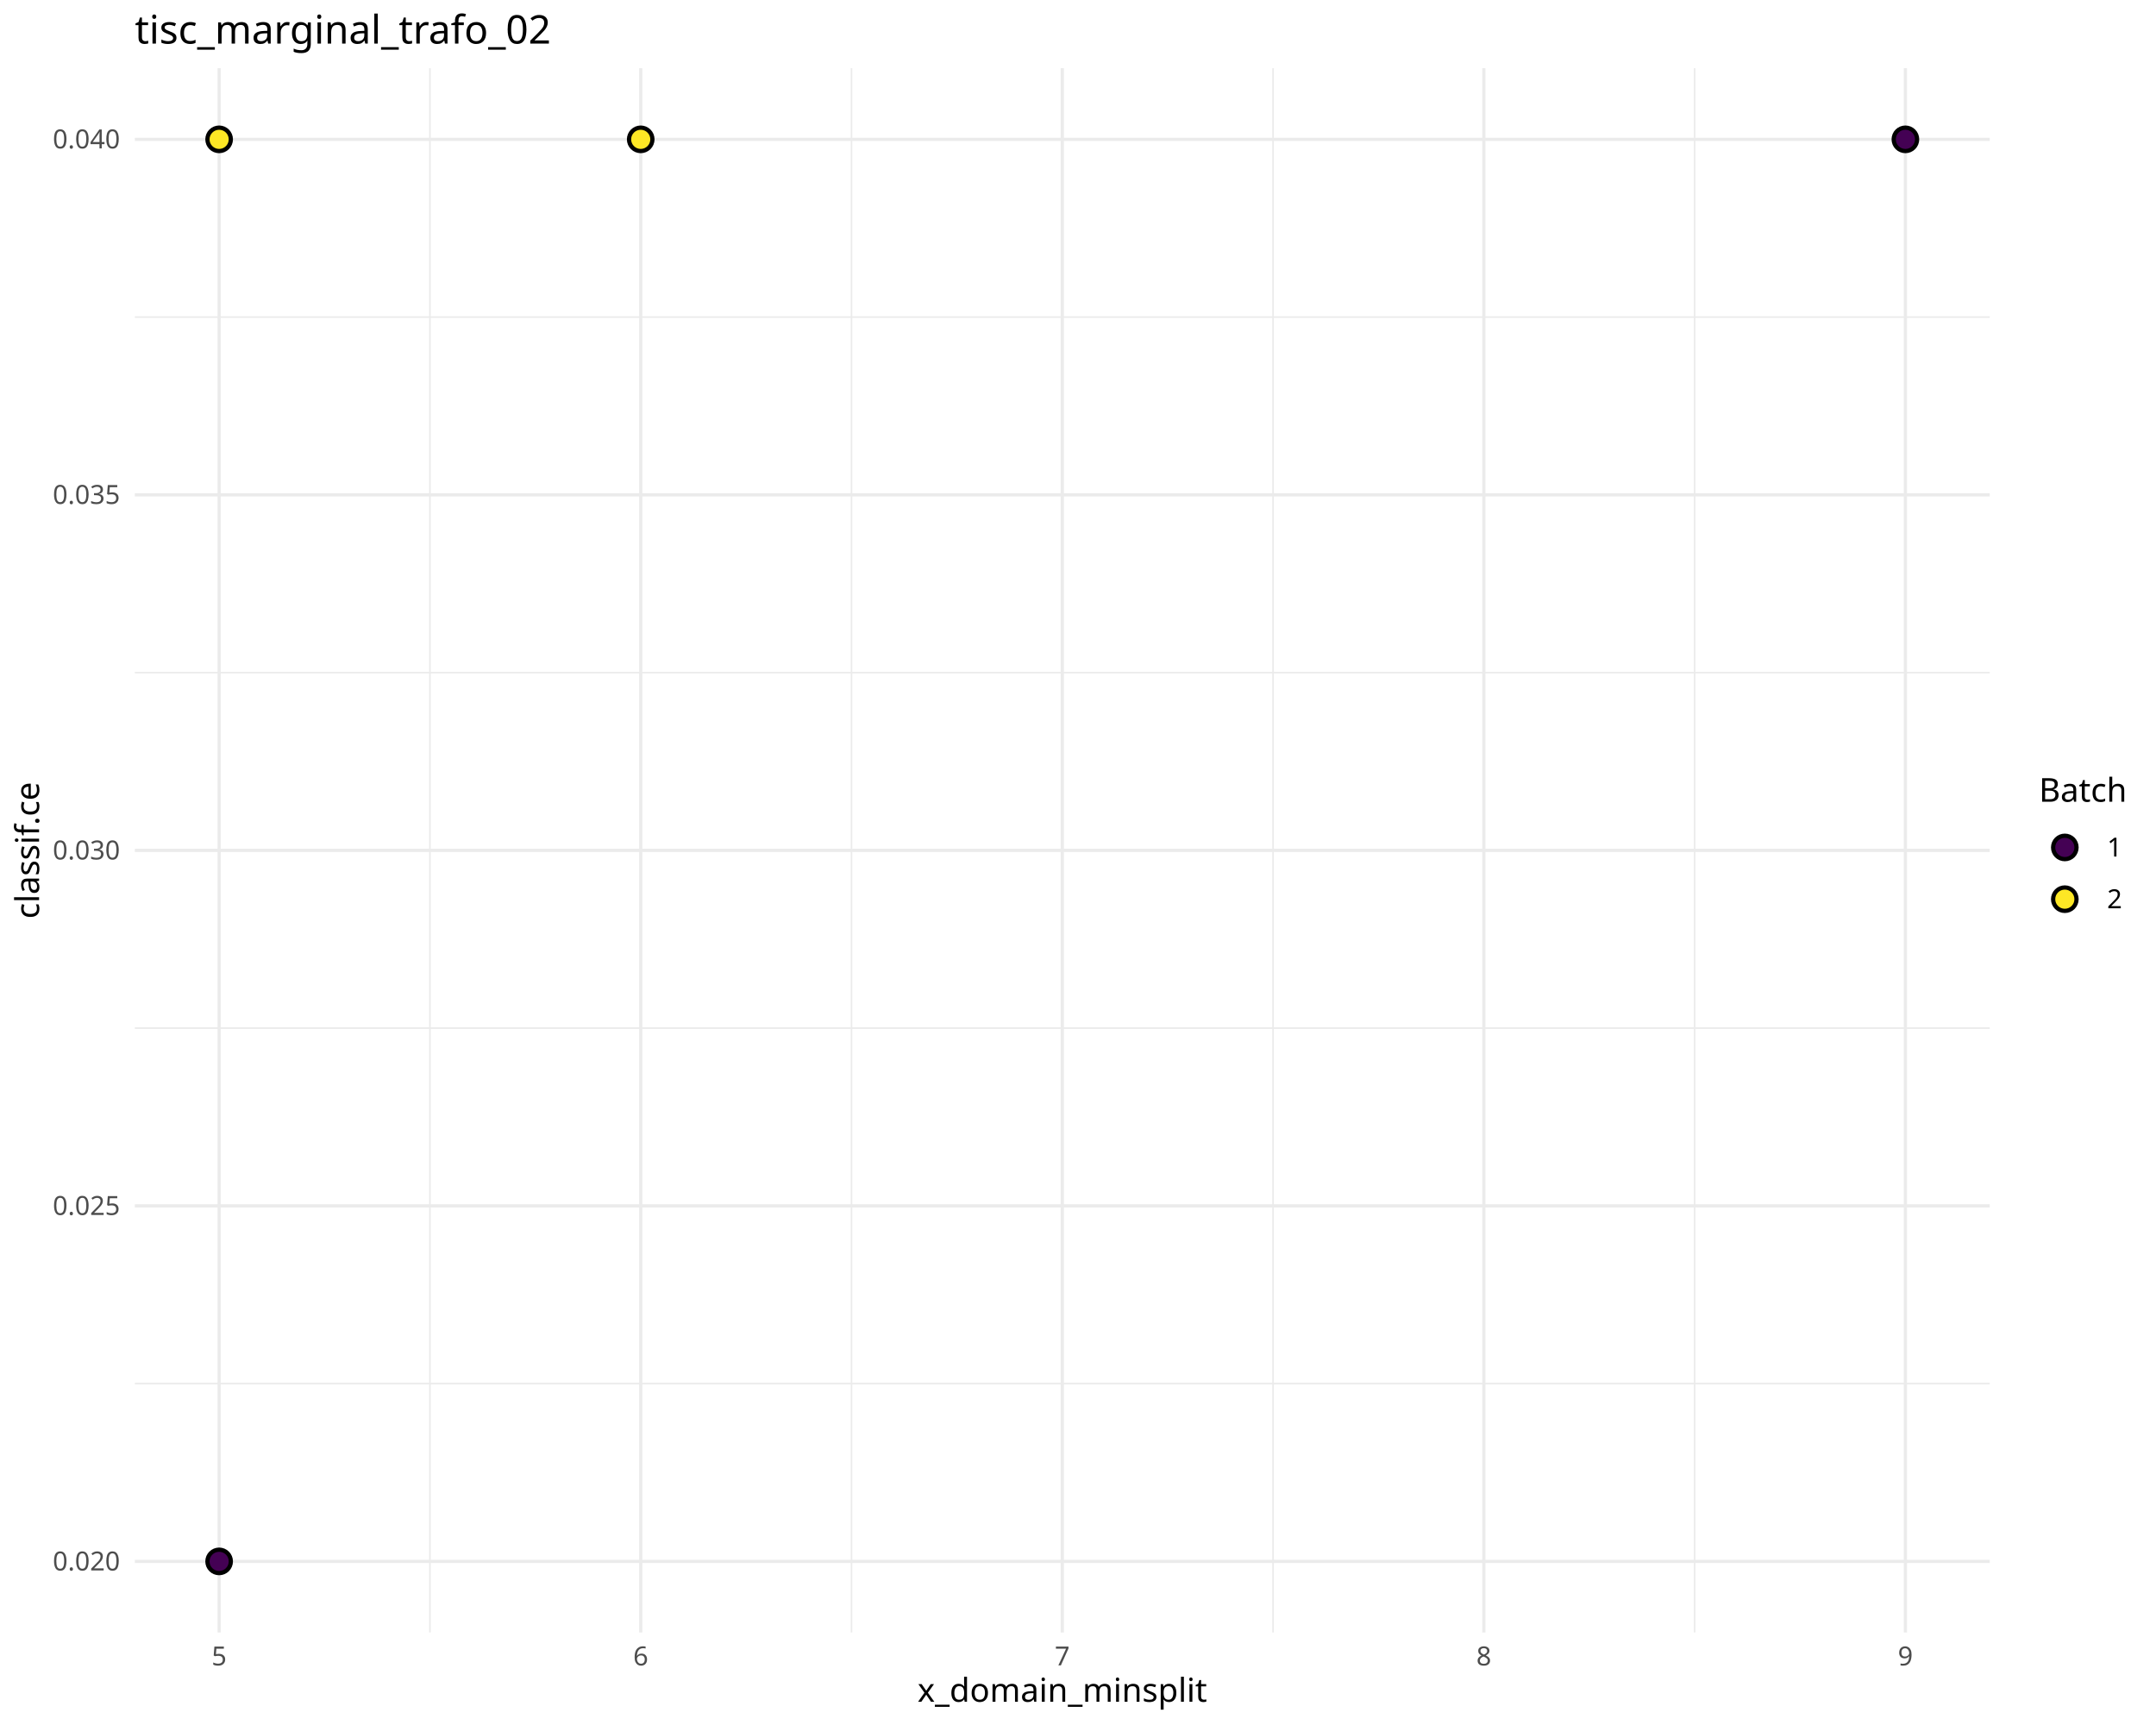
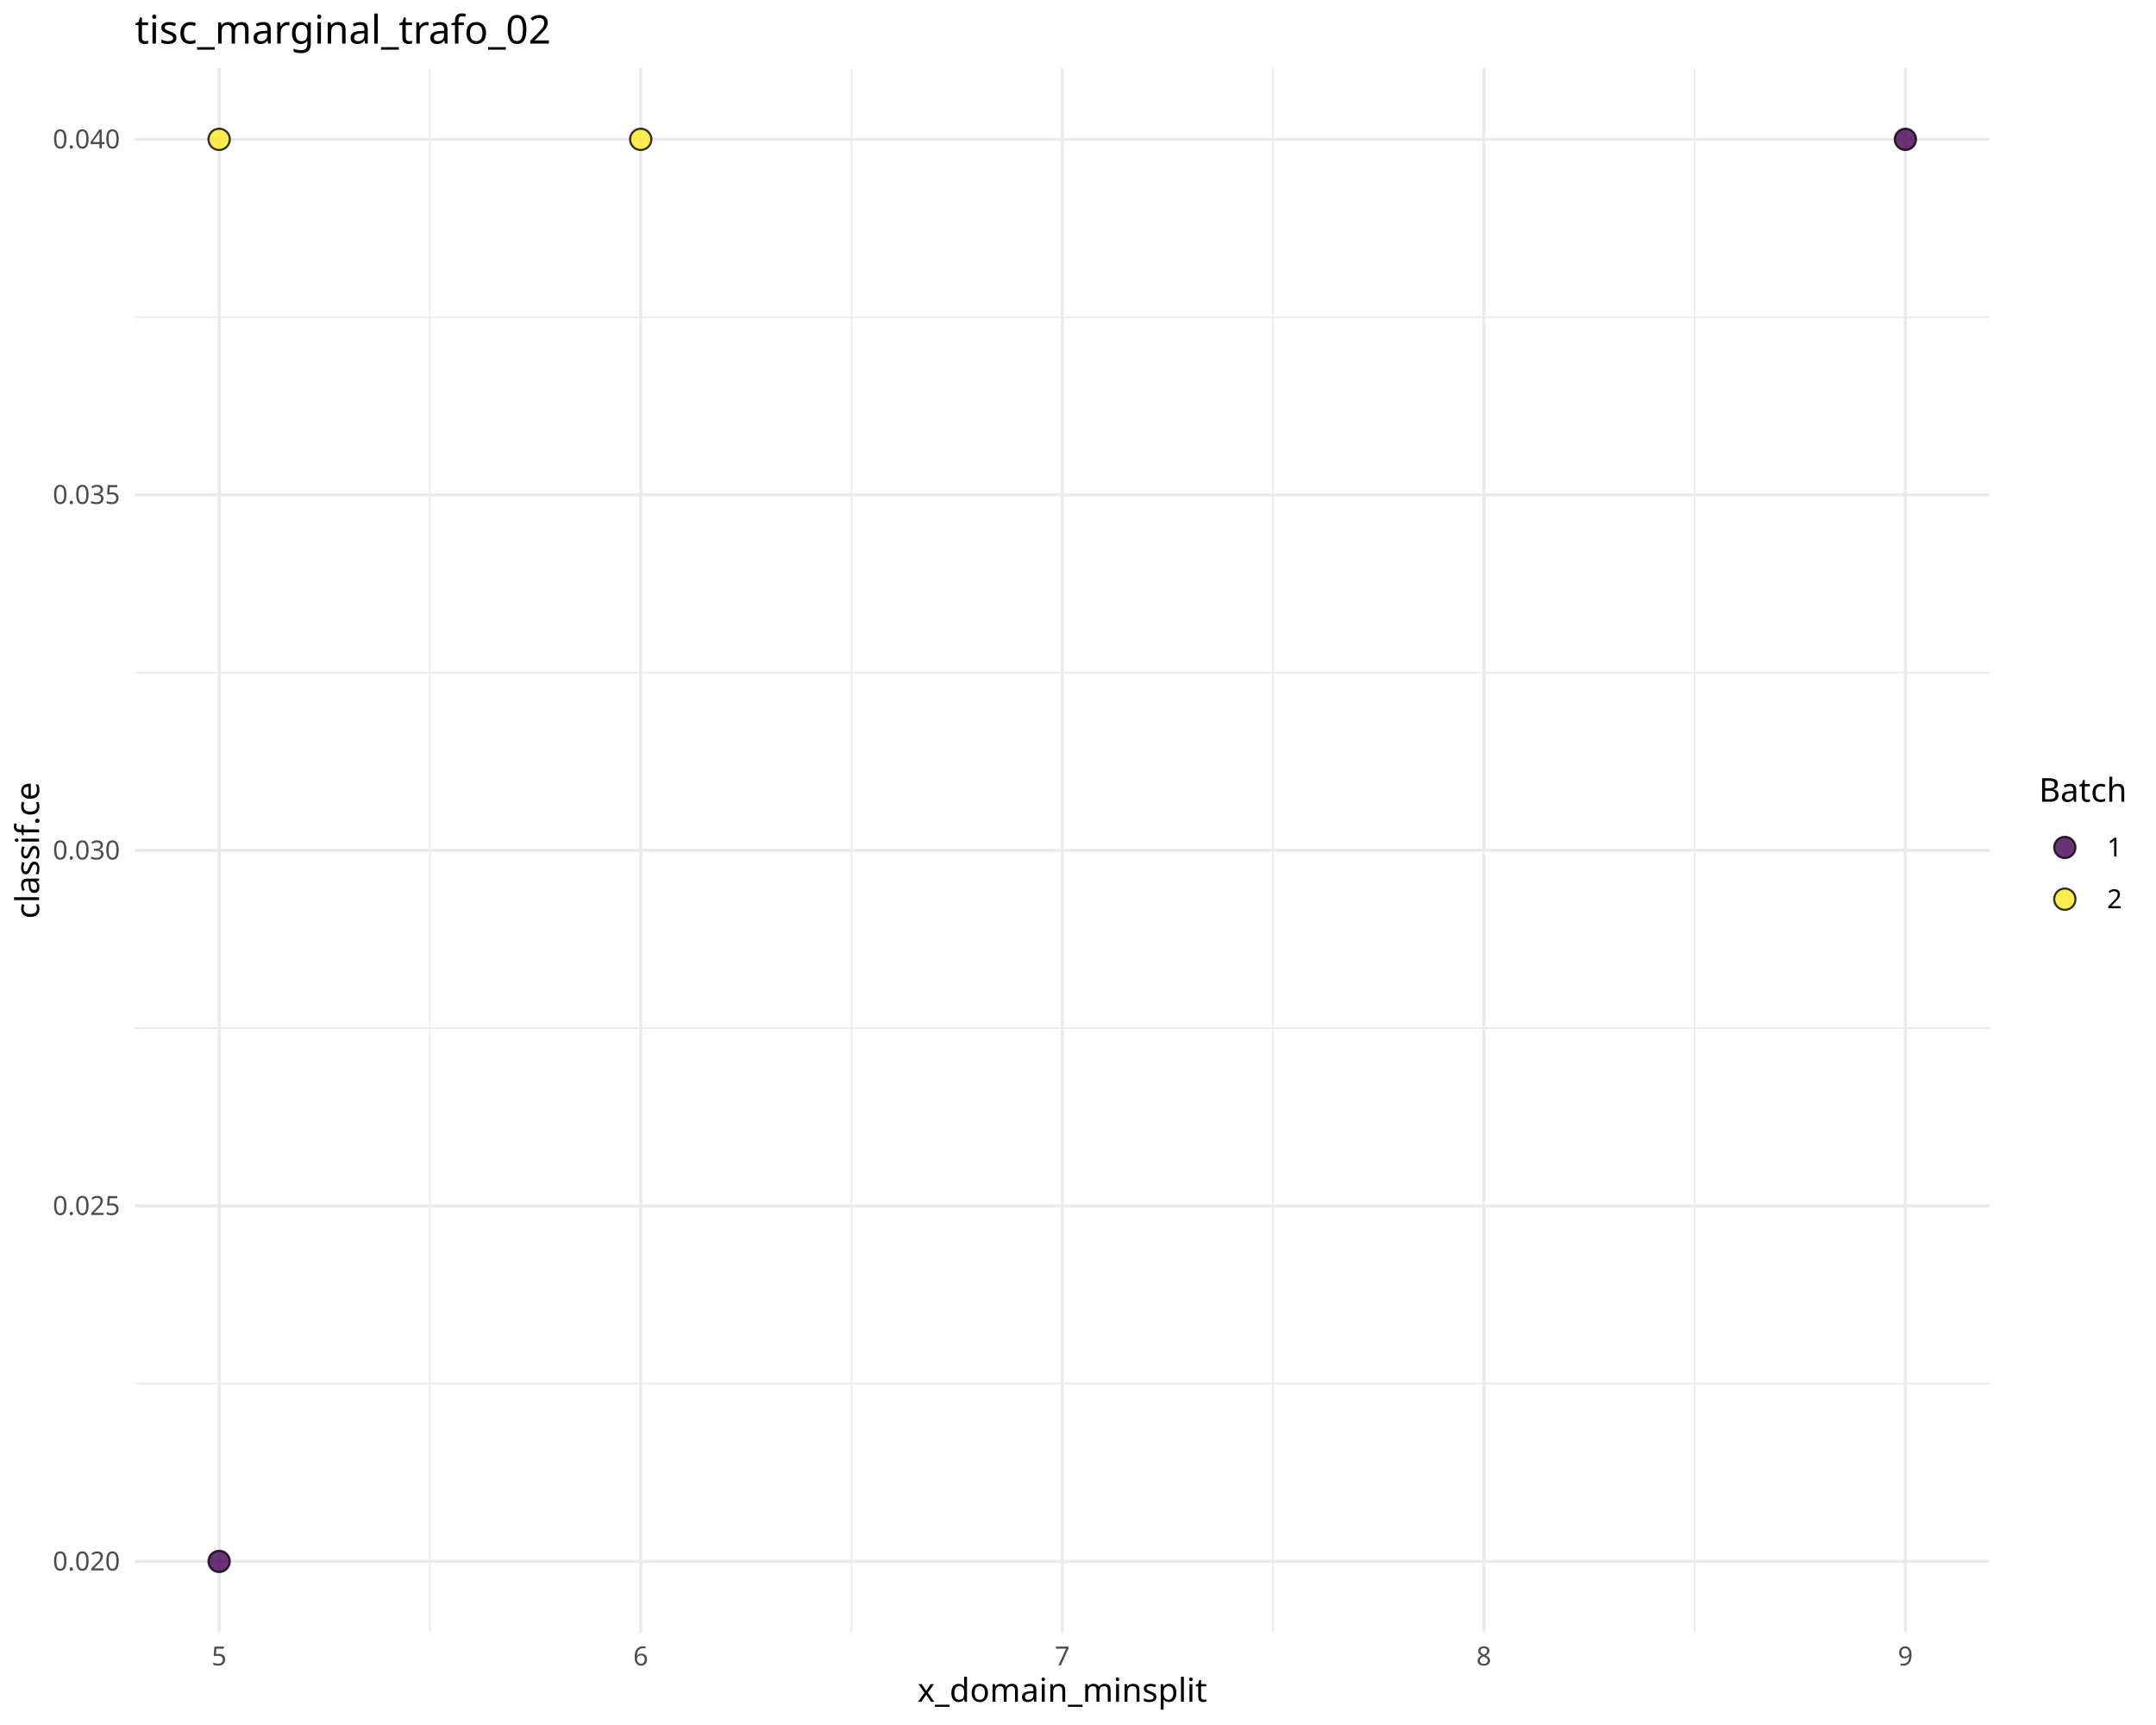
<svg xmlns="http://www.w3.org/2000/svg" class="svglite" data-engine-version="2.0" width="720.00pt" height="576.00pt" viewBox="0 0 720.00 576.00">
  <defs>
    <style type="text/css">
    .svglite line, .svglite polyline, .svglite polygon, .svglite path, .svglite rect, .svglite circle {
      fill: none;
      stroke: #000000;
      stroke-linecap: round;
      stroke-linejoin: round;
      stroke-miterlimit: 10.00;
    }
  </style>
  </defs>
  <rect width="100%" height="100%" style="stroke: none; fill: #FFFFFF;" />
  <defs>
    <clipPath id="cpMC4wMHw3MjAuMDB8MC4wMHw1NzYuMDA=">
      <rect x="0.00" y="0.00" width="720.00" height="576.00" />
    </clipPath>
  </defs>
  <g clip-path="url(#cpMC4wMHw3MjAuMDB8MC4wMHw1NzYuMDA=)">
</g>
  <defs>
    <clipPath id="cpNDUuMDN8NjY0LjQ3fDIyLjc4fDU0NS4xMQ==">
      <rect x="45.03" y="22.78" width="619.44" height="522.33" />
    </clipPath>
  </defs>
  <g clip-path="url(#cpNDUuMDN8NjY0LjQ3fDIyLjc4fDU0NS4xMQ==)">
    <polyline points="45.03,462.01 664.47,462.01 " style="stroke-width: 0.53; stroke: #EBEBEB; stroke-linecap: butt;" />
    <polyline points="45.03,343.30 664.47,343.30 " style="stroke-width: 0.53; stroke: #EBEBEB; stroke-linecap: butt;" />
    <polyline points="45.03,224.59 664.47,224.59 " style="stroke-width: 0.53; stroke: #EBEBEB; stroke-linecap: butt;" />
    <polyline points="45.03,105.88 664.47,105.88 " style="stroke-width: 0.53; stroke: #EBEBEB; stroke-linecap: butt;" />
    <polyline points="143.57,545.11 143.57,22.78 " style="stroke-width: 0.53; stroke: #EBEBEB; stroke-linecap: butt;" />
    <polyline points="284.36,545.11 284.36,22.78 " style="stroke-width: 0.53; stroke: #EBEBEB; stroke-linecap: butt;" />
    <polyline points="425.14,545.11 425.14,22.78 " style="stroke-width: 0.53; stroke: #EBEBEB; stroke-linecap: butt;" />
    <polyline points="565.92,545.11 565.92,22.78 " style="stroke-width: 0.53; stroke: #EBEBEB; stroke-linecap: butt;" />
    <polyline points="45.03,521.37 664.47,521.37 " style="stroke-width: 1.07; stroke: #EBEBEB; stroke-linecap: butt;" />
    <polyline points="45.03,402.66 664.47,402.66 " style="stroke-width: 1.07; stroke: #EBEBEB; stroke-linecap: butt;" />
    <polyline points="45.03,283.95 664.47,283.95 " style="stroke-width: 1.07; stroke: #EBEBEB; stroke-linecap: butt;" />
    <polyline points="45.03,165.24 664.47,165.24 " style="stroke-width: 1.07; stroke: #EBEBEB; stroke-linecap: butt;" />
    <polyline points="45.03,46.53 664.47,46.53 " style="stroke-width: 1.07; stroke: #EBEBEB; stroke-linecap: butt;" />
    <polyline points="73.18,545.11 73.18,22.78 " style="stroke-width: 1.07; stroke: #EBEBEB; stroke-linecap: butt;" />
    <polyline points="213.97,545.11 213.97,22.78 " style="stroke-width: 1.07; stroke: #EBEBEB; stroke-linecap: butt;" />
    <polyline points="354.75,545.11 354.75,22.78 " style="stroke-width: 1.07; stroke: #EBEBEB; stroke-linecap: butt;" />
    <polyline points="495.53,545.11 495.53,22.78 " style="stroke-width: 1.07; stroke: #EBEBEB; stroke-linecap: butt;" />
    <polyline points="636.31,545.11 636.31,22.78 " style="stroke-width: 1.07; stroke: #EBEBEB; stroke-linecap: butt;" />
-     <circle cx="73.18" cy="521.37" r="3.91" style="stroke-width: 1.42; fill: #440154;" />
-     <circle cx="636.31" cy="46.53" r="3.91" style="stroke-width: 1.42; fill: #440154;" />
-     <circle cx="213.97" cy="46.53" r="3.91" style="stroke-width: 1.42; fill: #FDE725;" />
-     <circle cx="73.18" cy="46.53" r="3.91" style="stroke-width: 1.42; fill: #FDE725;" />
+     <circle cx="73.18" cy="521.37" r="3.56" style="stroke-width: 0.71; stroke: #000000; stroke-opacity: 0.80; fill: #440154; fill-opacity: 0.80;" />
+     <circle cx="636.31" cy="46.53" r="3.56" style="stroke-width: 0.71; stroke: #000000; stroke-opacity: 0.80; fill: #440154; fill-opacity: 0.80;" />
+     <circle cx="213.97" cy="46.53" r="3.56" style="stroke-width: 0.71; stroke: #000000; stroke-opacity: 0.80; fill: #FDE725; fill-opacity: 0.80;" />
+     <circle cx="73.18" cy="46.53" r="3.56" style="stroke-width: 0.71; stroke: #000000; stroke-opacity: 0.80; fill: #FDE725; fill-opacity: 0.80;" />
  </g>
  <g clip-path="url(#cpMC4wMHw3MjAuMDB8MC4wMHw1NzYuMDA=)">
    <text x="40.10" y="524.40" text-anchor="end" style="font-size: 8.80px; fill: #4D4D4D; font-family: sans;" textLength="22.02px" lengthAdjust="spacingAndGlyphs">0.020</text>
    <text x="40.10" y="405.69" text-anchor="end" style="font-size: 8.80px; fill: #4D4D4D; font-family: sans;" textLength="22.02px" lengthAdjust="spacingAndGlyphs">0.025</text>
    <text x="40.10" y="286.98" text-anchor="end" style="font-size: 8.80px; fill: #4D4D4D; font-family: sans;" textLength="22.02px" lengthAdjust="spacingAndGlyphs">0.030</text>
    <text x="40.10" y="168.26" text-anchor="end" style="font-size: 8.80px; fill: #4D4D4D; font-family: sans;" textLength="22.02px" lengthAdjust="spacingAndGlyphs">0.035</text>
    <text x="40.10" y="49.55" text-anchor="end" style="font-size: 8.80px; fill: #4D4D4D; font-family: sans;" textLength="22.02px" lengthAdjust="spacingAndGlyphs">0.040</text>
    <text x="73.18" y="556.10" text-anchor="middle" style="font-size: 8.80px; fill: #4D4D4D; font-family: sans;" textLength="4.89px" lengthAdjust="spacingAndGlyphs">5</text>
    <text x="213.97" y="556.10" text-anchor="middle" style="font-size: 8.80px; fill: #4D4D4D; font-family: sans;" textLength="4.89px" lengthAdjust="spacingAndGlyphs">6</text>
    <text x="354.75" y="556.10" text-anchor="middle" style="font-size: 8.80px; fill: #4D4D4D; font-family: sans;" textLength="4.89px" lengthAdjust="spacingAndGlyphs">7</text>
    <text x="495.53" y="556.10" text-anchor="middle" style="font-size: 8.80px; fill: #4D4D4D; font-family: sans;" textLength="4.89px" lengthAdjust="spacingAndGlyphs">8</text>
    <text x="636.31" y="556.10" text-anchor="middle" style="font-size: 8.80px; fill: #4D4D4D; font-family: sans;" textLength="4.89px" lengthAdjust="spacingAndGlyphs">9</text>
    <text x="354.75" y="568.24" text-anchor="middle" style="font-size: 11.00px; font-family: sans;" textLength="91.11px" lengthAdjust="spacingAndGlyphs">x_domain_minsplit</text>
    <text transform="translate(13.05,283.95) rotate(-90)" text-anchor="middle" style="font-size: 11.00px; font-family: sans;" textLength="45.25px" lengthAdjust="spacingAndGlyphs">classif.ce</text>
    <text x="680.91" y="267.71" style="font-size: 11.00px; font-family: sans;" textLength="28.14px" lengthAdjust="spacingAndGlyphs">Batch</text>
-     <circle cx="689.55" cy="282.97" r="3.91" style="stroke-width: 1.42; fill: #440154;" />
-     <circle cx="689.55" cy="300.25" r="3.91" style="stroke-width: 1.42; fill: #FDE725;" />
+     <circle cx="689.55" cy="282.97" r="3.56" style="stroke-width: 0.71; stroke: #000000; stroke-opacity: 0.80; fill: #440154; fill-opacity: 0.80;" />
+     <circle cx="689.55" cy="300.25" r="3.56" style="stroke-width: 0.71; stroke: #000000; stroke-opacity: 0.80; fill: #FDE725; fill-opacity: 0.80;" />
    <text x="703.66" y="286.00" style="font-size: 8.80px; font-family: sans;" textLength="4.89px" lengthAdjust="spacingAndGlyphs">1</text>
    <text x="703.66" y="303.28" style="font-size: 8.80px; font-family: sans;" textLength="4.89px" lengthAdjust="spacingAndGlyphs">2</text>
    <text x="45.03" y="14.56" style="font-size: 13.20px; font-family: sans;" textLength="133.55px" lengthAdjust="spacingAndGlyphs">tisc_marginal_trafo_02</text>
  </g>
</svg>
